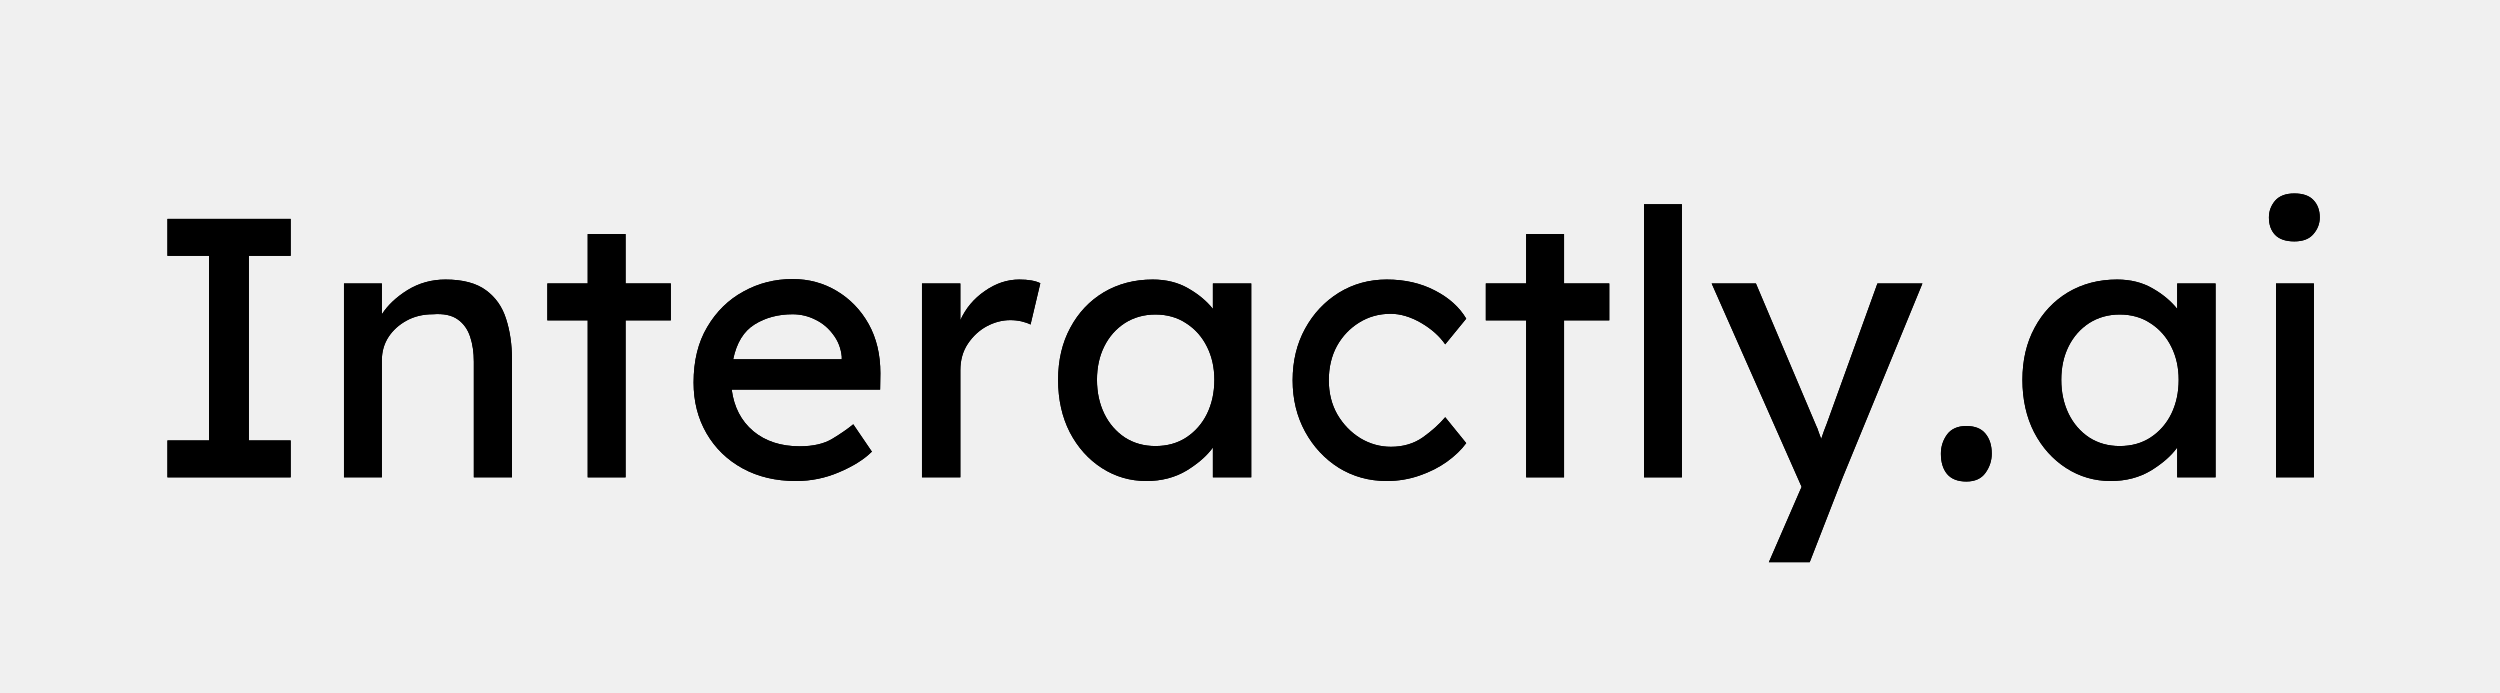
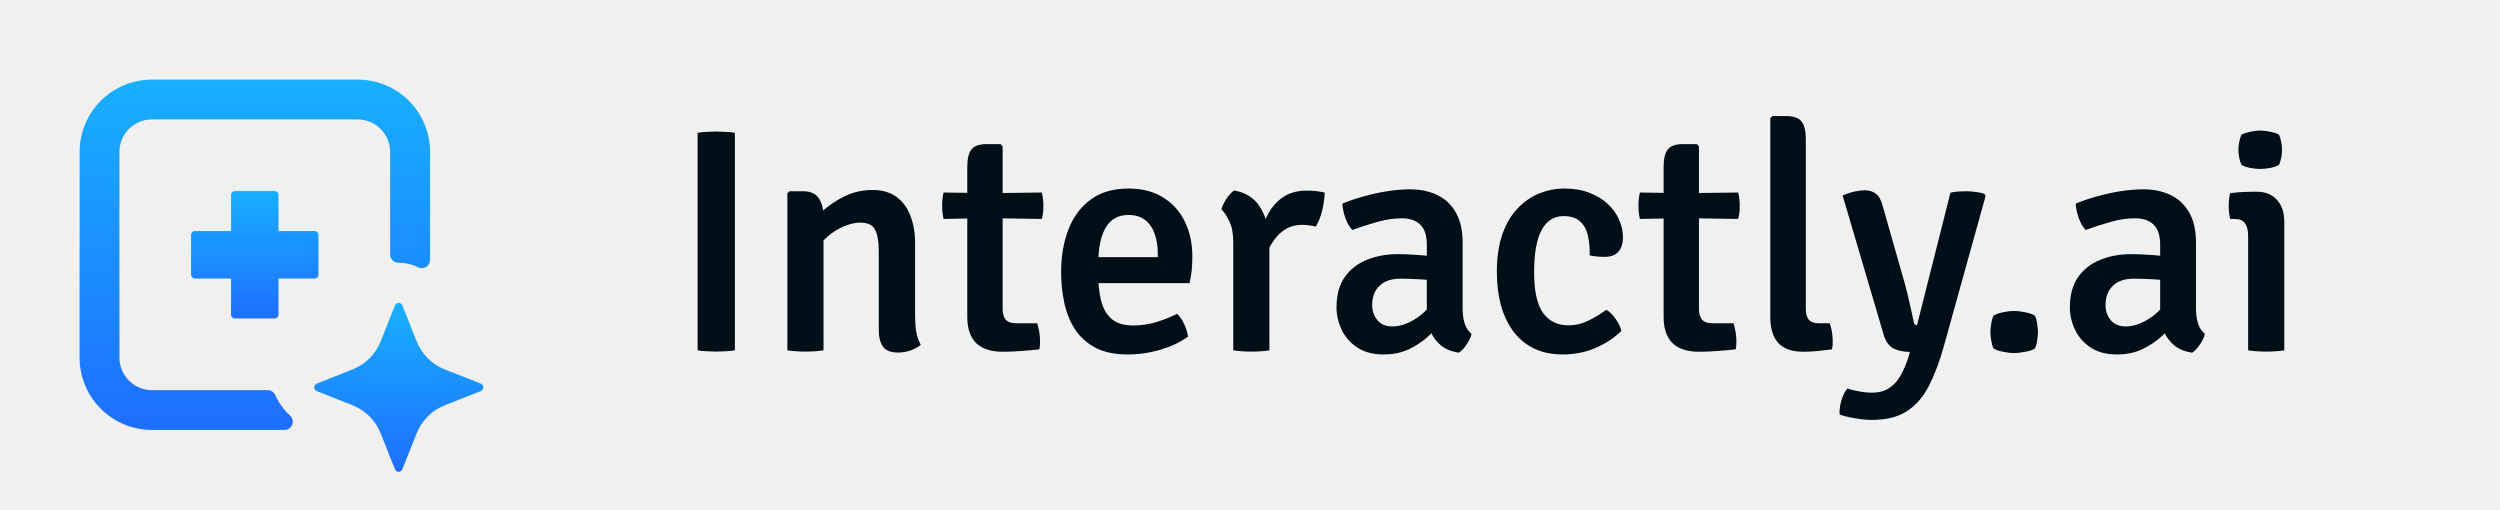
- <svg xmlns="http://www.w3.org/2000/svg" width="213" zoomAndPan="magnify" viewBox="0 0 159.75 44.25" height="59" preserveAspectRatio="xMidYMid meet" version="1.0">
+ <svg xmlns="http://www.w3.org/2000/svg" width="157" height="32" viewBox="0 0 157 32" fill="none">
+   <path d="M16.815 24.5H9.54C8.999 24.5 8.48 24.285 8.098 23.902C7.715 23.52 7.5 23.001 7.5 22.46V9.54C7.5 8.999 7.715 8.48 8.098 8.098C8.48 7.715 8.999 7.5 9.54 7.5H22.46C23.001 7.5 23.52 7.715 23.902 8.098C24.285 8.48 24.5 8.999 24.5 9.54V16C24.505 16.136 24.563 16.265 24.662 16.359C24.761 16.453 24.894 16.503 25.03 16.5C25.456 16.499 25.876 16.596 26.258 16.785C26.337 16.826 26.425 16.845 26.514 16.841C26.603 16.838 26.689 16.811 26.765 16.764C26.841 16.717 26.903 16.651 26.945 16.573C26.988 16.494 27.009 16.407 27.008 16.317V9.54C27.008 8.943 26.89 8.352 26.661 7.801C26.433 7.25 26.098 6.749 25.675 6.327C25.253 5.905 24.751 5.571 24.2 5.343C23.648 5.116 23.057 4.999 22.46 5H9.54C8.336 5 7.181 5.478 6.33 6.33C5.478 7.181 5 8.336 5 9.54V22.46C5 23.664 5.478 24.819 6.33 25.67C7.181 26.522 8.336 27 9.54 27H17.865C17.967 27 18.067 26.97 18.152 26.913C18.238 26.857 18.304 26.776 18.343 26.681C18.383 26.587 18.393 26.483 18.373 26.383C18.354 26.282 18.305 26.19 18.233 26.117C17.843 25.761 17.528 25.331 17.305 24.852C17.269 24.751 17.203 24.662 17.115 24.599C17.028 24.536 16.923 24.502 16.815 24.5Z" fill="url(#paint0_linear_1_2)" />
+   <path d="M27.933 25.45L30.198 24.557C30.244 24.539 30.284 24.507 30.312 24.465C30.341 24.424 30.356 24.375 30.356 24.325C30.356 24.274 30.341 24.225 30.312 24.184C30.284 24.142 30.244 24.11 30.198 24.092L27.933 23.2C27.532 23.041 27.168 22.802 26.863 22.497C26.558 22.192 26.319 21.828 26.16 21.427L25.268 19.177C25.249 19.131 25.217 19.091 25.176 19.063C25.134 19.035 25.085 19.02 25.035 19.02C24.985 19.02 24.936 19.035 24.895 19.063C24.853 19.091 24.821 19.131 24.803 19.177L23.91 21.427C23.752 21.828 23.513 22.193 23.208 22.497C22.903 22.802 22.539 23.041 22.138 23.2L19.888 24.092C19.841 24.11 19.801 24.142 19.773 24.184C19.745 24.225 19.73 24.274 19.73 24.325C19.73 24.375 19.745 24.424 19.773 24.465C19.801 24.507 19.841 24.539 19.888 24.557L22.138 25.45C22.539 25.608 22.903 25.847 23.208 26.152C23.513 26.456 23.752 26.821 23.91 27.222L24.803 29.472C24.821 29.519 24.853 29.559 24.894 29.588C24.936 29.616 24.985 29.632 25.035 29.632C25.085 29.632 25.135 29.616 25.176 29.588C25.218 29.559 25.25 29.519 25.268 29.472L26.16 27.222C26.319 26.821 26.558 26.457 26.863 26.152C27.168 25.847 27.532 25.608 27.933 25.45Z" fill="url(#paint1_linear_1_2)" />
+   <g clip-path="url(#clip0_1_2)">
+     <path d="M17.255 20H14.745C14.615 20 14.51 19.895 14.51 19.766V17.49H12.234C12.105 17.49 12 17.385 12 17.255V14.745C12 14.615 12.105 14.51 12.234 14.51H14.51V12.234C14.51 12.105 14.615 12 14.745 12H17.255C17.385 12 17.49 12.105 17.49 12.234V14.51H19.766C19.895 14.51 20 14.615 20 14.745V17.255C20 17.385 19.895 17.49 19.766 17.49H17.49V19.766C17.49 19.895 17.385 20 17.255 20Z" fill="url(#paint2_linear_1_2)" />
+   </g>
+   <path d="M43.81 8.34C43.983 8.307 44.18 8.287 44.4 8.28C44.62 8.267 44.81 8.26 44.97 8.26C45.15 8.26 45.347 8.267 45.56 8.28C45.773 8.287 45.97 8.307 46.15 8.34V22C45.97 22.033 45.773 22.053 45.56 22.06C45.347 22.073 45.15 22.08 44.97 22.08C44.81 22.08 44.62 22.073 44.4 22.06C44.18 22.053 43.983 22.033 43.81 22V8.34ZM50.427 12.01C50.894 12.01 51.224 12.157 51.417 12.45C51.617 12.737 51.717 13.133 51.717 13.64V22C51.564 22.027 51.387 22.047 51.187 22.06C50.987 22.073 50.787 22.08 50.587 22.08C50.387 22.08 50.187 22.073 49.987 22.06C49.787 22.047 49.607 22.027 49.447 22V12.14L49.577 12.01H50.427ZM57.467 19.81C57.467 20.163 57.49 20.5 57.537 20.82C57.59 21.14 57.687 21.417 57.827 21.65C57.667 21.79 57.457 21.907 57.197 22C56.944 22.093 56.677 22.14 56.397 22.14C55.95 22.14 55.637 22.02 55.457 21.78C55.277 21.533 55.187 21.173 55.187 20.7V15.78C55.187 15.153 55.107 14.697 54.947 14.41C54.787 14.123 54.48 13.98 54.027 13.98C53.714 13.98 53.374 14.057 53.007 14.21C52.647 14.357 52.3 14.573 51.967 14.86C51.634 15.147 51.36 15.49 51.147 15.89V13.75C51.6 13.25 52.14 12.823 52.767 12.47C53.394 12.11 54.067 11.93 54.787 11.93C55.407 11.93 55.914 12.077 56.307 12.37C56.7 12.663 56.99 13.06 57.177 13.56C57.37 14.06 57.467 14.627 57.467 15.26V19.81ZM60.745 10.48C60.745 9.973 60.832 9.61 61.005 9.39C61.178 9.163 61.498 9.05 61.965 9.05H62.835L62.965 9.19V19.42C62.965 19.693 63.028 19.91 63.155 20.07C63.288 20.223 63.505 20.3 63.805 20.3H65.135C65.188 20.46 65.232 20.64 65.265 20.84C65.298 21.04 65.315 21.237 65.315 21.43C65.315 21.517 65.312 21.603 65.305 21.69C65.305 21.777 65.292 21.86 65.265 21.94C64.925 21.98 64.555 22.013 64.155 22.04C63.762 22.073 63.365 22.09 62.965 22.09C62.238 22.09 61.685 21.91 61.305 21.55C60.932 21.183 60.745 20.63 60.745 19.89V10.48ZM65.425 12.09C65.492 12.357 65.525 12.63 65.525 12.91C65.525 13.057 65.518 13.2 65.505 13.34C65.492 13.473 65.465 13.61 65.425 13.75L62.055 13.7L59.255 13.75C59.195 13.477 59.165 13.197 59.165 12.91C59.165 12.643 59.195 12.37 59.255 12.09L62.095 12.13L65.425 12.09ZM68.069 17.78V16.15H72.709V15.89C72.709 15.457 72.645 15.06 72.519 14.7C72.399 14.34 72.202 14.05 71.929 13.83C71.662 13.61 71.305 13.5 70.859 13.5C70.219 13.5 69.742 13.77 69.429 14.31C69.122 14.85 68.969 15.603 68.969 16.57V17.27C68.969 17.857 69.029 18.393 69.149 18.88C69.269 19.36 69.485 19.74 69.799 20.02C70.119 20.3 70.575 20.44 71.169 20.44C71.669 20.44 72.149 20.37 72.609 20.23C73.069 20.09 73.505 19.917 73.919 19.71C74.105 19.883 74.259 20.107 74.379 20.38C74.499 20.653 74.575 20.907 74.609 21.14C74.129 21.487 73.552 21.76 72.879 21.96C72.205 22.16 71.519 22.26 70.819 22.26C70.012 22.26 69.339 22.12 68.799 21.84C68.259 21.553 67.829 21.167 67.509 20.68C67.195 20.193 66.972 19.64 66.839 19.02C66.705 18.4 66.639 17.753 66.639 17.08C66.639 16.087 66.792 15.197 67.099 14.41C67.405 13.617 67.872 12.99 68.499 12.53C69.125 12.07 69.915 11.84 70.869 11.84C71.735 11.84 72.465 12.03 73.059 12.41C73.659 12.783 74.112 13.293 74.419 13.94C74.725 14.58 74.879 15.297 74.879 16.09C74.879 16.437 74.865 16.733 74.839 16.98C74.812 17.22 74.765 17.487 74.699 17.78H68.069ZM83.189 12.09C83.189 12.383 83.142 12.737 83.049 13.15C82.962 13.557 82.822 13.917 82.629 14.23C82.489 14.19 82.346 14.163 82.199 14.15C82.059 14.13 81.919 14.12 81.779 14.12C81.419 14.12 81.102 14.193 80.829 14.34C80.562 14.48 80.332 14.67 80.139 14.91C79.946 15.143 79.779 15.41 79.639 15.71C79.499 16.003 79.379 16.3 79.279 16.6L78.969 16.2C78.982 15.713 79.046 15.223 79.159 14.73C79.272 14.23 79.446 13.773 79.679 13.36C79.919 12.94 80.232 12.603 80.619 12.35C81.012 12.097 81.496 11.97 82.069 11.97C82.276 11.97 82.466 11.98 82.639 12C82.812 12.02 82.996 12.05 83.189 12.09ZM76.709 13.16C76.756 12.953 76.856 12.733 77.009 12.5C77.169 12.26 77.332 12.08 77.499 11.96C78.219 12.087 78.756 12.423 79.109 12.97C79.462 13.51 79.666 14.197 79.719 15.03V22C79.572 22.027 79.399 22.047 79.199 22.06C78.999 22.073 78.796 22.08 78.589 22.08C78.389 22.08 78.189 22.073 77.989 22.06C77.789 22.047 77.609 22.027 77.449 22V15.22C77.449 14.673 77.366 14.23 77.199 13.89C77.039 13.55 76.876 13.307 76.709 13.16ZM83.933 19.31C83.933 18.537 84.103 17.903 84.443 17.41C84.79 16.917 85.253 16.553 85.833 16.32C86.42 16.08 87.07 15.96 87.783 15.96C88.143 15.96 88.557 15.977 89.023 16.01C89.49 16.037 89.923 16.093 90.323 16.18V17.69C89.983 17.61 89.593 17.56 89.153 17.54C88.713 17.513 88.313 17.5 87.953 17.5C87.38 17.5 86.94 17.65 86.633 17.95C86.327 18.243 86.173 18.643 86.173 19.15C86.173 19.53 86.283 19.85 86.503 20.11C86.723 20.37 87.037 20.5 87.443 20.5C87.91 20.5 88.4 20.337 88.913 20.01C89.433 19.683 89.87 19.207 90.223 18.58L90.563 20.23C90.323 20.517 90.027 20.82 89.673 21.14C89.327 21.453 88.923 21.72 88.463 21.94C88.003 22.153 87.48 22.26 86.893 22.26C86.227 22.26 85.673 22.113 85.233 21.82C84.793 21.527 84.467 21.153 84.253 20.7C84.04 20.247 83.933 19.783 83.933 19.31ZM92.413 20.97C92.367 21.177 92.263 21.397 92.103 21.63C91.95 21.863 91.787 22.037 91.613 22.15C91.16 22.083 90.79 21.933 90.503 21.7C90.217 21.467 90.003 21.187 89.863 20.86C89.723 20.527 89.637 20.187 89.603 19.84V15.37C89.603 14.79 89.467 14.37 89.193 14.11C88.927 13.843 88.54 13.71 88.033 13.71C87.547 13.71 87.04 13.783 86.513 13.93C85.987 14.077 85.457 14.247 84.923 14.44C84.75 14.26 84.607 14.013 84.493 13.7C84.38 13.387 84.317 13.083 84.303 12.79C84.69 12.623 85.127 12.473 85.613 12.34C86.1 12.2 86.597 12.09 87.103 12.01C87.617 11.93 88.097 11.89 88.543 11.89C89.183 11.89 89.75 12.007 90.243 12.24C90.743 12.473 91.137 12.84 91.423 13.34C91.71 13.833 91.853 14.47 91.853 15.25V19.35C91.853 19.703 91.893 20.017 91.973 20.29C92.053 20.563 92.2 20.79 92.413 20.97ZM99.832 16.04C99.845 15.593 99.808 15.183 99.722 14.81C99.642 14.43 99.478 14.13 99.232 13.91C98.992 13.683 98.645 13.57 98.192 13.57C97.592 13.57 97.132 13.863 96.812 14.45C96.499 15.03 96.342 15.913 96.342 17.1C96.342 18.273 96.528 19.123 96.902 19.65C97.282 20.17 97.812 20.43 98.492 20.43C98.939 20.43 99.362 20.33 99.762 20.13C100.169 19.93 100.542 19.703 100.882 19.45C101.082 19.57 101.275 19.763 101.462 20.03C101.649 20.29 101.769 20.54 101.822 20.78C101.369 21.227 100.822 21.587 100.182 21.86C99.549 22.127 98.868 22.26 98.142 22.26C97.428 22.26 96.808 22.127 96.282 21.86C95.762 21.593 95.332 21.223 94.992 20.75C94.659 20.277 94.409 19.73 94.242 19.11C94.082 18.483 94.002 17.813 94.002 17.1C94.002 16.167 94.118 15.367 94.352 14.7C94.592 14.033 94.915 13.49 95.322 13.07C95.728 12.65 96.182 12.34 96.682 12.14C97.189 11.94 97.709 11.84 98.242 11.84C98.842 11.84 99.368 11.93 99.822 12.11C100.282 12.283 100.669 12.52 100.982 12.82C101.295 13.113 101.529 13.443 101.682 13.81C101.842 14.17 101.922 14.537 101.922 14.91C101.922 15.297 101.825 15.597 101.632 15.81C101.445 16.023 101.159 16.13 100.772 16.13C100.425 16.13 100.112 16.1 99.832 16.04ZM104.475 10.48C104.475 9.973 104.562 9.61 104.735 9.39C104.909 9.163 105.229 9.05 105.695 9.05H106.565L106.695 9.19V19.42C106.695 19.693 106.759 19.91 106.885 20.07C107.019 20.223 107.235 20.3 107.535 20.3H108.865C108.919 20.46 108.962 20.64 108.995 20.84C109.029 21.04 109.045 21.237 109.045 21.43C109.045 21.517 109.042 21.603 109.035 21.69C109.035 21.777 109.022 21.86 108.995 21.94C108.655 21.98 108.285 22.013 107.885 22.04C107.492 22.073 107.095 22.09 106.695 22.09C105.969 22.09 105.415 21.91 105.035 21.55C104.662 21.183 104.475 20.63 104.475 19.89V10.48ZM109.155 12.09C109.222 12.357 109.255 12.63 109.255 12.91C109.255 13.057 109.249 13.2 109.235 13.34C109.222 13.473 109.195 13.61 109.155 13.75L105.785 13.7L102.985 13.75C102.925 13.477 102.895 13.197 102.895 12.91C102.895 12.643 102.925 12.37 102.985 12.09L105.825 12.13L109.155 12.09ZM114.905 20.3C114.965 20.46 115.012 20.64 115.045 20.84C115.078 21.033 115.095 21.23 115.095 21.43C115.095 21.517 115.092 21.603 115.085 21.69C115.078 21.777 115.065 21.86 115.045 21.94C114.798 21.973 114.512 22.007 114.185 22.04C113.858 22.073 113.545 22.09 113.245 22.09C112.552 22.09 112.032 21.91 111.685 21.55C111.345 21.183 111.175 20.63 111.175 19.89V7.42L111.305 7.29H112.175C112.642 7.29 112.962 7.403 113.135 7.63C113.315 7.85 113.405 8.213 113.405 8.72V19.41C113.405 19.703 113.468 19.927 113.595 20.08C113.728 20.227 113.932 20.3 114.205 20.3H114.905ZM117.548 26.37C117.214 26.37 116.848 26.333 116.448 26.26C116.054 26.193 115.748 26.117 115.528 26.03C115.508 25.77 115.544 25.477 115.638 25.15C115.738 24.83 115.861 24.58 116.008 24.4C116.181 24.46 116.414 24.517 116.708 24.57C117.001 24.63 117.284 24.66 117.558 24.66C117.984 24.66 118.341 24.567 118.628 24.38C118.921 24.193 119.164 23.927 119.358 23.58C119.558 23.233 119.728 22.827 119.868 22.36L119.938 22.1C119.498 22.093 119.141 22.013 118.868 21.86C118.601 21.7 118.408 21.413 118.288 21L115.718 12.28C115.971 12.167 116.218 12.083 116.458 12.03C116.704 11.977 116.921 11.95 117.108 11.95C117.381 11.95 117.611 12.02 117.798 12.16C117.991 12.3 118.138 12.563 118.238 12.95L119.508 17.41C119.594 17.697 119.681 18.017 119.768 18.37C119.854 18.723 119.934 19.07 120.008 19.41C120.081 19.743 120.144 20.033 120.198 20.28C120.224 20.373 120.288 20.42 120.388 20.42L122.488 12.1C122.621 12.067 122.774 12.043 122.948 12.03C123.128 12.017 123.291 12.01 123.438 12.01C123.638 12.01 123.838 12.023 124.038 12.05C124.238 12.07 124.431 12.11 124.618 12.17L124.698 12.3L122.088 21.69C121.814 22.683 121.498 23.527 121.138 24.22C120.784 24.92 120.324 25.453 119.758 25.82C119.198 26.187 118.461 26.37 117.548 26.37ZM124.996 20.86C124.996 20.74 125.013 20.57 125.046 20.35C125.08 20.123 125.13 19.947 125.196 19.82C125.343 19.733 125.54 19.663 125.786 19.61C126.033 19.557 126.266 19.53 126.486 19.53C126.7 19.53 126.933 19.557 127.186 19.61C127.446 19.663 127.646 19.733 127.786 19.82C127.86 19.947 127.91 20.123 127.936 20.35C127.97 20.57 127.986 20.74 127.986 20.86C127.986 20.98 127.97 21.15 127.936 21.37C127.91 21.583 127.86 21.757 127.786 21.89C127.653 21.977 127.456 22.043 127.196 22.09C126.936 22.143 126.7 22.17 126.486 22.17C126.266 22.17 126.033 22.143 125.786 22.09C125.54 22.043 125.343 21.977 125.196 21.89C125.13 21.757 125.08 21.583 125.046 21.37C125.013 21.15 124.996 20.98 124.996 20.86ZM129.988 19.31C129.988 18.537 130.158 17.903 130.498 17.41C130.845 16.917 131.308 16.553 131.888 16.32C132.475 16.08 133.125 15.96 133.838 15.96C134.198 15.96 134.611 15.977 135.078 16.01C135.545 16.037 135.978 16.093 136.378 16.18V17.69C136.038 17.61 135.648 17.56 135.208 17.54C134.768 17.513 134.368 17.5 134.008 17.5C133.435 17.5 132.995 17.65 132.688 17.95C132.381 18.243 132.228 18.643 132.228 19.15C132.228 19.53 132.338 19.85 132.558 20.11C132.778 20.37 133.091 20.5 133.498 20.5C133.965 20.5 134.455 20.337 134.968 20.01C135.488 19.683 135.925 19.207 136.278 18.58L136.618 20.23C136.378 20.517 136.081 20.82 135.728 21.14C135.381 21.453 134.978 21.72 134.518 21.94C134.058 22.153 133.535 22.26 132.948 22.26C132.281 22.26 131.728 22.113 131.288 21.82C130.848 21.527 130.521 21.153 130.308 20.7C130.095 20.247 129.988 19.783 129.988 19.31ZM138.468 20.97C138.421 21.177 138.318 21.397 138.158 21.63C138.005 21.863 137.841 22.037 137.668 22.15C137.215 22.083 136.845 21.933 136.558 21.7C136.271 21.467 136.058 21.187 135.918 20.86C135.778 20.527 135.691 20.187 135.658 19.84V15.37C135.658 14.79 135.521 14.37 135.248 14.11C134.981 13.843 134.595 13.71 134.088 13.71C133.601 13.71 133.095 13.783 132.568 13.93C132.041 14.077 131.511 14.247 130.978 14.44C130.805 14.26 130.661 14.013 130.548 13.7C130.435 13.387 130.371 13.083 130.358 12.79C130.745 12.623 131.181 12.473 131.668 12.34C132.155 12.2 132.651 12.09 133.158 12.01C133.671 11.93 134.151 11.89 134.598 11.89C135.238 11.89 135.805 12.007 136.298 12.24C136.798 12.473 137.191 12.84 137.478 13.34C137.765 13.833 137.908 14.47 137.908 15.25V19.35C137.908 19.703 137.948 20.017 138.028 20.29C138.108 20.563 138.255 20.79 138.468 20.97ZM143.453 22C143.299 22.027 143.123 22.047 142.923 22.06C142.729 22.073 142.529 22.08 142.323 22.08C142.123 22.08 141.923 22.073 141.723 22.06C141.523 22.047 141.343 22.027 141.183 22V14.81C141.183 14.463 141.116 14.2 140.983 14.02C140.856 13.84 140.629 13.75 140.303 13.75H140.053C139.993 13.483 139.963 13.217 139.963 12.95C139.963 12.823 139.969 12.69 139.983 12.55C139.996 12.41 140.019 12.27 140.053 12.13C140.319 12.097 140.573 12.073 140.813 12.06C141.059 12.047 141.266 12.04 141.433 12.04H141.723C142.263 12.04 142.686 12.21 142.993 12.55C143.299 12.883 143.453 13.343 143.453 13.93V22ZM140.573 9.41C140.573 9.257 140.589 9.093 140.623 8.92C140.656 8.747 140.703 8.593 140.763 8.46C140.896 8.387 141.073 8.327 141.293 8.28C141.519 8.227 141.736 8.2 141.943 8.2C142.149 8.2 142.369 8.227 142.603 8.28C142.836 8.327 143.009 8.387 143.123 8.46C143.183 8.593 143.229 8.75 143.263 8.93C143.296 9.103 143.313 9.263 143.313 9.41C143.313 9.557 143.296 9.72 143.263 9.9C143.229 10.073 143.183 10.223 143.123 10.35C143.016 10.423 142.843 10.487 142.603 10.54C142.369 10.587 142.149 10.61 141.943 10.61C141.736 10.61 141.516 10.587 141.283 10.54C141.056 10.493 140.883 10.43 140.763 10.35C140.703 10.223 140.656 10.073 140.623 9.9C140.589 9.72 140.573 9.557 140.573 9.41Z" fill="#000E18" />
  <defs>
-     <g />
+     <linearGradient id="paint0_linear_1_2" x1="16.004" y1="5" x2="16.004" y2="27" gradientUnits="userSpaceOnUse">
+       <stop stop-color="#18B0FF" />
+       <stop offset="1" stop-color="#1E6EFF" />
+     </linearGradient>
+     <linearGradient id="paint1_linear_1_2" x1="25.043" y1="19.02" x2="25.043" y2="29.632" gradientUnits="userSpaceOnUse">
+       <stop stop-color="#18B0FF" />
+       <stop offset="1" stop-color="#1E6EFF" />
+     </linearGradient>
+     <linearGradient id="paint2_linear_1_2" x1="16" y1="12" x2="16" y2="20" gradientUnits="userSpaceOnUse">
+       <stop stop-color="#18B0FF" />
+       <stop offset="1" stop-color="#1E6EFF" />
+     </linearGradient>
+     <clipPath id="clip0_1_2">
+       <rect width="8" height="8" fill="white" transform="translate(12 12)" />
+     </clipPath>
  </defs>
-   <g fill="#000000" fill-opacity="1">
-     <g transform="translate(8.996335, 30.503)">
-       <g>
-         <path d="M 9.578 0 L 1.703 0 L 1.703 -2.359 L 4.359 -2.359 L 4.359 -14.156 L 1.703 -14.156 L 1.703 -16.516 L 9.578 -16.516 L 9.578 -14.156 L 6.906 -14.156 L 6.906 -2.359 L 9.578 -2.359 Z M 9.578 0 " />
-       </g>
-     </g>
-   </g>
-   <g fill="#000000" fill-opacity="1">
-     <g transform="translate(20.27716, 30.503)">
-       <g>
-         <path d="M 8.188 -12.641 C 9.301 -12.641 10.164 -12.41 10.781 -11.953 C 11.395 -11.504 11.82 -10.895 12.062 -10.125 C 12.312 -9.352 12.438 -8.492 12.438 -7.547 L 12.438 0 L 10 0 L 10 -7.391 C 10 -7.984 9.922 -8.516 9.766 -8.984 C 9.609 -9.461 9.344 -9.832 8.969 -10.094 C 8.594 -10.363 8.066 -10.473 7.391 -10.422 C 6.754 -10.422 6.191 -10.285 5.703 -10.016 C 5.223 -9.754 4.836 -9.406 4.547 -8.969 C 4.266 -8.531 4.125 -8.039 4.125 -7.5 L 4.125 0 L 1.703 0 L 1.703 -12.391 L 4.125 -12.391 L 4.125 -10.422 C 4.5 -11.004 5.047 -11.52 5.766 -11.969 C 6.492 -12.414 7.301 -12.641 8.188 -12.641 Z M 8.188 -12.641 " />
-       </g>
-     </g>
-   </g>
-   <g fill="#000000" fill-opacity="1">
-     <g transform="translate(34.31919, 30.503)">
-       <g>
-         <path d="M 5.656 0 L 3.234 0 L 3.234 -10.031 L 0.656 -10.031 L 0.656 -12.391 L 3.234 -12.391 L 3.234 -15.547 L 5.656 -15.547 L 5.656 -12.391 L 8.547 -12.391 L 8.547 -10.031 L 5.656 -10.031 Z M 5.656 0 " />
-       </g>
-     </g>
-   </g>
-   <g fill="#000000" fill-opacity="1">
-     <g transform="translate(43.38161, 30.503)">
-       <g>
-         <path d="M 12.344 -1.625 L 12.312 -1.625 C 11.812 -1.133 11.117 -0.703 10.234 -0.328 C 9.359 0.047 8.441 0.234 7.484 0.234 C 6.191 0.234 5.051 -0.035 4.062 -0.578 C 3.082 -1.117 2.316 -1.863 1.766 -2.812 C 1.211 -3.77 0.938 -4.852 0.938 -6.062 C 0.938 -7.445 1.227 -8.629 1.812 -9.609 C 2.395 -10.598 3.164 -11.352 4.125 -11.875 C 5.082 -12.406 6.129 -12.672 7.266 -12.672 C 8.305 -12.672 9.25 -12.414 10.094 -11.906 C 10.945 -11.395 11.625 -10.691 12.125 -9.797 C 12.625 -8.898 12.875 -7.852 12.875 -6.656 L 12.859 -5.609 L 3.375 -5.609 C 3.52 -4.492 3.977 -3.609 4.75 -2.953 C 5.531 -2.305 6.52 -1.984 7.719 -1.984 C 8.582 -1.984 9.281 -2.145 9.812 -2.469 C 10.344 -2.789 10.785 -3.098 11.141 -3.391 Z M 7.266 -10.422 C 6.336 -10.422 5.523 -10.203 4.828 -9.766 C 4.141 -9.336 3.688 -8.598 3.469 -7.547 L 10.406 -7.547 L 10.406 -7.719 C 10.352 -8.25 10.172 -8.719 9.859 -9.125 C 9.555 -9.539 9.176 -9.859 8.719 -10.078 C 8.27 -10.305 7.785 -10.422 7.266 -10.422 Z M 7.266 -10.422 " />
-       </g>
-     </g>
-   </g>
-   <g fill="#000000" fill-opacity="1">
-     <g transform="translate(57.21124, 30.503)">
-       <g>
-         <path d="M 8.641 -9.766 C 8.484 -9.848 8.289 -9.914 8.062 -9.969 C 7.832 -10.02 7.594 -10.047 7.344 -10.047 C 6.832 -10.047 6.332 -9.914 5.844 -9.656 C 5.363 -9.395 4.961 -9.023 4.641 -8.547 C 4.316 -8.066 4.156 -7.5 4.156 -6.844 L 4.156 0 L 1.703 0 L 1.703 -12.391 L 4.156 -12.391 L 4.156 -10.047 C 4.5 -10.805 5.02 -11.426 5.719 -11.906 C 6.414 -12.395 7.148 -12.641 7.922 -12.641 C 8.504 -12.641 8.953 -12.562 9.266 -12.406 Z M 8.641 -9.766 " />
-       </g>
-     </g>
-   </g>
-   <g fill="#000000" fill-opacity="1">
-     <g transform="translate(66.72206, 30.503)">
-       <g>
-         <path d="M 13.234 -12.391 L 13.234 0 L 10.781 0 L 10.781 -1.906 C 10.406 -1.383 9.848 -0.895 9.109 -0.438 C 8.367 0.008 7.508 0.234 6.531 0.234 C 5.5 0.234 4.551 -0.039 3.688 -0.594 C 2.832 -1.145 2.148 -1.906 1.641 -2.875 C 1.141 -3.852 0.891 -4.973 0.891 -6.234 C 0.891 -7.484 1.148 -8.594 1.672 -9.562 C 2.191 -10.531 2.906 -11.285 3.812 -11.828 C 4.727 -12.367 5.77 -12.641 6.938 -12.641 C 7.801 -12.641 8.555 -12.453 9.203 -12.078 C 9.859 -11.703 10.383 -11.266 10.781 -10.766 L 10.781 -12.391 Z M 7.109 -2 C 7.859 -2 8.516 -2.18 9.078 -2.547 C 9.648 -2.922 10.094 -3.426 10.406 -4.062 C 10.719 -4.707 10.875 -5.43 10.875 -6.234 C 10.875 -7.016 10.719 -7.719 10.406 -8.344 C 10.094 -8.977 9.648 -9.477 9.078 -9.844 C 8.516 -10.219 7.859 -10.406 7.109 -10.406 C 6.379 -10.406 5.727 -10.223 5.156 -9.859 C 4.594 -9.492 4.156 -9 3.844 -8.375 C 3.531 -7.75 3.375 -7.035 3.375 -6.234 C 3.375 -5.43 3.531 -4.707 3.844 -4.062 C 4.156 -3.426 4.594 -2.922 5.156 -2.547 C 5.727 -2.18 6.379 -2 7.109 -2 Z M 7.109 -2 " />
-       </g>
-     </g>
-   </g>
-   <g fill="#000000" fill-opacity="1">
-     <g transform="translate(81.66089, 30.503)">
-       <g>
-         <path d="M 3.25 -6.203 C 3.25 -5.391 3.43 -4.66 3.797 -4.016 C 4.172 -3.379 4.66 -2.875 5.266 -2.5 C 5.879 -2.133 6.531 -1.953 7.219 -1.953 C 8.008 -1.953 8.691 -2.156 9.266 -2.562 C 9.848 -2.977 10.32 -3.406 10.688 -3.844 L 12.031 -2.188 C 11.727 -1.77 11.316 -1.375 10.797 -1 C 10.285 -0.633 9.695 -0.336 9.031 -0.109 C 8.375 0.117 7.68 0.234 6.953 0.234 C 5.828 0.234 4.805 -0.047 3.891 -0.609 C 2.984 -1.18 2.266 -1.953 1.734 -2.922 C 1.203 -3.898 0.938 -4.992 0.938 -6.203 C 0.938 -7.43 1.203 -8.531 1.734 -9.5 C 2.266 -10.469 2.984 -11.234 3.891 -11.797 C 4.805 -12.359 5.828 -12.641 6.953 -12.641 C 8.109 -12.641 9.133 -12.406 10.031 -11.938 C 10.926 -11.477 11.594 -10.879 12.031 -10.141 L 10.688 -8.5 C 10.32 -9.031 9.805 -9.488 9.141 -9.875 C 8.473 -10.258 7.828 -10.453 7.203 -10.453 C 6.461 -10.453 5.789 -10.266 5.188 -9.891 C 4.594 -9.523 4.117 -9.023 3.766 -8.391 C 3.422 -7.754 3.25 -7.023 3.25 -6.203 Z M 3.25 -6.203 " />
-       </g>
-     </g>
-   </g>
-   <g fill="#000000" fill-opacity="1">
-     <g transform="translate(94.28692, 30.503)">
-       <g>
-         <path d="M 5.656 0 L 3.234 0 L 3.234 -10.031 L 0.656 -10.031 L 0.656 -12.391 L 3.234 -12.391 L 3.234 -15.547 L 5.656 -15.547 L 5.656 -12.391 L 8.547 -12.391 L 8.547 -10.031 L 5.656 -10.031 Z M 5.656 0 " />
-       </g>
-     </g>
-   </g>
-   <g fill="#000000" fill-opacity="1">
-     <g transform="translate(103.3493, 30.503)">
-       <g>
-         <path d="M 1.703 0 L 1.703 -17.453 L 4.125 -17.453 L 4.125 0 Z M 1.703 0 " />
-       </g>
-     </g>
-   </g>
-   <g fill="#000000" fill-opacity="1">
-     <g transform="translate(109.2493, 30.503)">
-       <g>
-         <path d="M 3.781 5.422 L 5.797 0.781 L 5.875 0.609 L 0.125 -12.391 L 2.953 -12.391 L 6.812 -3.281 C 6.863 -3.188 6.91 -3.066 6.953 -2.922 C 7.004 -2.785 7.062 -2.629 7.125 -2.453 C 7.188 -2.629 7.242 -2.797 7.297 -2.953 C 7.359 -3.117 7.422 -3.281 7.484 -3.438 L 10.719 -12.391 L 13.594 -12.391 L 8.5 0 L 6.391 5.422 Z M 3.781 5.422 " />
-       </g>
-     </g>
-   </g>
-   <g fill="#000000" fill-opacity="1">
-     <g transform="translate(122.961, 30.503)">
-       <g>
-         <path d="M 2.688 0.266 C 2.133 0.266 1.723 0.102 1.453 -0.219 C 1.191 -0.539 1.062 -0.973 1.062 -1.516 C 1.062 -1.961 1.191 -2.367 1.453 -2.734 C 1.723 -3.098 2.133 -3.281 2.688 -3.281 C 3.238 -3.281 3.645 -3.117 3.906 -2.797 C 4.176 -2.473 4.312 -2.047 4.312 -1.516 C 4.312 -1.066 4.176 -0.656 3.906 -0.281 C 3.645 0.082 3.238 0.266 2.688 0.266 Z M 2.688 0.266 " />
-       </g>
-     </g>
-   </g>
-   <g fill="#000000" fill-opacity="1">
-     <g transform="translate(128.3418, 30.503)">
-       <g>
-         <path d="M 13.234 -12.391 L 13.234 0 L 10.781 0 L 10.781 -1.906 C 10.406 -1.383 9.848 -0.895 9.109 -0.438 C 8.367 0.008 7.508 0.234 6.531 0.234 C 5.5 0.234 4.551 -0.039 3.688 -0.594 C 2.832 -1.145 2.148 -1.906 1.641 -2.875 C 1.141 -3.852 0.891 -4.973 0.891 -6.234 C 0.891 -7.484 1.148 -8.594 1.672 -9.562 C 2.191 -10.531 2.906 -11.285 3.812 -11.828 C 4.727 -12.367 5.77 -12.641 6.938 -12.641 C 7.801 -12.641 8.555 -12.453 9.203 -12.078 C 9.859 -11.703 10.383 -11.266 10.781 -10.766 L 10.781 -12.391 Z M 7.109 -2 C 7.859 -2 8.516 -2.18 9.078 -2.547 C 9.648 -2.922 10.094 -3.426 10.406 -4.062 C 10.719 -4.707 10.875 -5.43 10.875 -6.234 C 10.875 -7.016 10.719 -7.719 10.406 -8.344 C 10.094 -8.977 9.648 -9.477 9.078 -9.844 C 8.516 -10.219 7.859 -10.406 7.109 -10.406 C 6.379 -10.406 5.727 -10.223 5.156 -9.859 C 4.594 -9.492 4.156 -9 3.844 -8.375 C 3.531 -7.75 3.375 -7.035 3.375 -6.234 C 3.375 -5.43 3.531 -4.707 3.844 -4.062 C 4.156 -3.426 4.594 -2.922 5.156 -2.547 C 5.727 -2.18 6.379 -2 7.109 -2 Z M 7.109 -2 " />
-       </g>
-     </g>
-   </g>
-   <g fill="#000000" fill-opacity="1">
-     <g transform="translate(143.2806, 30.503)">
-       <g>
-         <path d="M 3.328 -15.078 C 2.773 -15.078 2.363 -15.219 2.094 -15.5 C 1.832 -15.781 1.703 -16.148 1.703 -16.609 C 1.703 -17.004 1.832 -17.359 2.094 -17.672 C 2.363 -17.984 2.773 -18.141 3.328 -18.141 C 3.879 -18.141 4.285 -18 4.547 -17.719 C 4.816 -17.438 4.953 -17.066 4.953 -16.609 C 4.953 -16.211 4.816 -15.859 4.547 -15.547 C 4.285 -15.234 3.879 -15.078 3.328 -15.078 Z M 4.578 0 L 2.156 0 L 2.156 -12.391 L 4.578 -12.391 Z M 4.578 0 " />
-       </g>
-     </g>
-   </g>
-   <g fill="#000000" fill-opacity="1">
-     <g transform="translate(8.996335, 30.503)">
-       <g>
-         <path d="M 9.578 0 L 1.703 0 L 1.703 -2.359 L 4.359 -2.359 L 4.359 -14.156 L 1.703 -14.156 L 1.703 -16.516 L 9.578 -16.516 L 9.578 -14.156 L 6.906 -14.156 L 6.906 -2.359 L 9.578 -2.359 Z M 9.578 0 " />
-       </g>
-     </g>
-   </g>
-   <g fill="#000000" fill-opacity="1">
-     <g transform="translate(20.27716, 30.503)">
-       <g>
-         <path d="M 8.188 -12.641 C 9.301 -12.641 10.164 -12.41 10.781 -11.953 C 11.395 -11.504 11.82 -10.895 12.062 -10.125 C 12.312 -9.352 12.438 -8.492 12.438 -7.547 L 12.438 0 L 10 0 L 10 -7.391 C 10 -7.984 9.922 -8.516 9.766 -8.984 C 9.609 -9.461 9.344 -9.832 8.969 -10.094 C 8.594 -10.363 8.066 -10.473 7.391 -10.422 C 6.754 -10.422 6.191 -10.285 5.703 -10.016 C 5.223 -9.754 4.836 -9.406 4.547 -8.969 C 4.266 -8.531 4.125 -8.039 4.125 -7.5 L 4.125 0 L 1.703 0 L 1.703 -12.391 L 4.125 -12.391 L 4.125 -10.422 C 4.5 -11.004 5.047 -11.52 5.766 -11.969 C 6.492 -12.414 7.301 -12.641 8.188 -12.641 Z M 8.188 -12.641 " />
-       </g>
-     </g>
-   </g>
-   <g fill="#000000" fill-opacity="1">
-     <g transform="translate(34.31919, 30.503)">
-       <g>
-         <path d="M 5.656 0 L 3.234 0 L 3.234 -10.031 L 0.656 -10.031 L 0.656 -12.391 L 3.234 -12.391 L 3.234 -15.547 L 5.656 -15.547 L 5.656 -12.391 L 8.547 -12.391 L 8.547 -10.031 L 5.656 -10.031 Z M 5.656 0 " />
-       </g>
-     </g>
-   </g>
-   <g fill="#000000" fill-opacity="1">
-     <g transform="translate(43.38161, 30.503)">
-       <g>
-         <path d="M 12.344 -1.625 L 12.312 -1.625 C 11.812 -1.133 11.117 -0.703 10.234 -0.328 C 9.359 0.047 8.441 0.234 7.484 0.234 C 6.191 0.234 5.051 -0.035 4.062 -0.578 C 3.082 -1.117 2.316 -1.863 1.766 -2.812 C 1.211 -3.77 0.938 -4.852 0.938 -6.062 C 0.938 -7.445 1.227 -8.629 1.812 -9.609 C 2.395 -10.598 3.164 -11.352 4.125 -11.875 C 5.082 -12.406 6.129 -12.672 7.266 -12.672 C 8.305 -12.672 9.25 -12.414 10.094 -11.906 C 10.945 -11.395 11.625 -10.691 12.125 -9.797 C 12.625 -8.898 12.875 -7.852 12.875 -6.656 L 12.859 -5.609 L 3.375 -5.609 C 3.52 -4.492 3.977 -3.609 4.75 -2.953 C 5.531 -2.305 6.52 -1.984 7.719 -1.984 C 8.582 -1.984 9.281 -2.145 9.812 -2.469 C 10.344 -2.789 10.785 -3.098 11.141 -3.391 Z M 7.266 -10.422 C 6.336 -10.422 5.523 -10.203 4.828 -9.766 C 4.141 -9.336 3.688 -8.598 3.469 -7.547 L 10.406 -7.547 L 10.406 -7.719 C 10.352 -8.25 10.172 -8.719 9.859 -9.125 C 9.555 -9.539 9.176 -9.859 8.719 -10.078 C 8.27 -10.305 7.785 -10.422 7.266 -10.422 Z M 7.266 -10.422 " />
-       </g>
-     </g>
-   </g>
-   <g fill="#000000" fill-opacity="1">
-     <g transform="translate(57.21124, 30.503)">
-       <g>
-         <path d="M 8.641 -9.766 C 8.484 -9.848 8.289 -9.914 8.062 -9.969 C 7.832 -10.02 7.594 -10.047 7.344 -10.047 C 6.832 -10.047 6.332 -9.914 5.844 -9.656 C 5.363 -9.395 4.961 -9.023 4.641 -8.547 C 4.316 -8.066 4.156 -7.5 4.156 -6.844 L 4.156 0 L 1.703 0 L 1.703 -12.391 L 4.156 -12.391 L 4.156 -10.047 C 4.5 -10.805 5.02 -11.426 5.719 -11.906 C 6.414 -12.395 7.148 -12.641 7.922 -12.641 C 8.504 -12.641 8.953 -12.562 9.266 -12.406 Z M 8.641 -9.766 " />
-       </g>
-     </g>
-   </g>
-   <g fill="#000000" fill-opacity="1">
-     <g transform="translate(66.72206, 30.503)">
-       <g>
-         <path d="M 13.234 -12.391 L 13.234 0 L 10.781 0 L 10.781 -1.906 C 10.406 -1.383 9.848 -0.895 9.109 -0.438 C 8.367 0.008 7.508 0.234 6.531 0.234 C 5.5 0.234 4.551 -0.039 3.688 -0.594 C 2.832 -1.145 2.148 -1.906 1.641 -2.875 C 1.141 -3.852 0.891 -4.973 0.891 -6.234 C 0.891 -7.484 1.148 -8.594 1.672 -9.562 C 2.191 -10.531 2.906 -11.285 3.812 -11.828 C 4.727 -12.367 5.77 -12.641 6.938 -12.641 C 7.801 -12.641 8.555 -12.453 9.203 -12.078 C 9.859 -11.703 10.383 -11.266 10.781 -10.766 L 10.781 -12.391 Z M 7.109 -2 C 7.859 -2 8.516 -2.18 9.078 -2.547 C 9.648 -2.922 10.094 -3.426 10.406 -4.062 C 10.719 -4.707 10.875 -5.43 10.875 -6.234 C 10.875 -7.016 10.719 -7.719 10.406 -8.344 C 10.094 -8.977 9.648 -9.477 9.078 -9.844 C 8.516 -10.219 7.859 -10.406 7.109 -10.406 C 6.379 -10.406 5.727 -10.223 5.156 -9.859 C 4.594 -9.492 4.156 -9 3.844 -8.375 C 3.531 -7.75 3.375 -7.035 3.375 -6.234 C 3.375 -5.43 3.531 -4.707 3.844 -4.062 C 4.156 -3.426 4.594 -2.922 5.156 -2.547 C 5.727 -2.18 6.379 -2 7.109 -2 Z M 7.109 -2 " />
-       </g>
-     </g>
-   </g>
-   <g fill="#000000" fill-opacity="1">
-     <g transform="translate(81.66089, 30.503)">
-       <g>
-         <path d="M 3.25 -6.203 C 3.25 -5.391 3.43 -4.66 3.797 -4.016 C 4.172 -3.379 4.66 -2.875 5.266 -2.5 C 5.879 -2.133 6.531 -1.953 7.219 -1.953 C 8.008 -1.953 8.691 -2.156 9.266 -2.562 C 9.848 -2.977 10.32 -3.406 10.688 -3.844 L 12.031 -2.188 C 11.727 -1.77 11.316 -1.375 10.797 -1 C 10.285 -0.633 9.695 -0.336 9.031 -0.109 C 8.375 0.117 7.68 0.234 6.953 0.234 C 5.828 0.234 4.805 -0.047 3.891 -0.609 C 2.984 -1.18 2.266 -1.953 1.734 -2.922 C 1.203 -3.898 0.938 -4.992 0.938 -6.203 C 0.938 -7.43 1.203 -8.531 1.734 -9.5 C 2.266 -10.469 2.984 -11.234 3.891 -11.797 C 4.805 -12.359 5.828 -12.641 6.953 -12.641 C 8.109 -12.641 9.133 -12.406 10.031 -11.938 C 10.926 -11.477 11.594 -10.879 12.031 -10.141 L 10.688 -8.5 C 10.32 -9.031 9.805 -9.488 9.141 -9.875 C 8.473 -10.258 7.828 -10.453 7.203 -10.453 C 6.461 -10.453 5.789 -10.266 5.188 -9.891 C 4.594 -9.523 4.117 -9.023 3.766 -8.391 C 3.422 -7.754 3.25 -7.023 3.25 -6.203 Z M 3.25 -6.203 " />
-       </g>
-     </g>
-   </g>
-   <g fill="#000000" fill-opacity="1">
-     <g transform="translate(94.28692, 30.503)">
-       <g>
-         <path d="M 5.656 0 L 3.234 0 L 3.234 -10.031 L 0.656 -10.031 L 0.656 -12.391 L 3.234 -12.391 L 3.234 -15.547 L 5.656 -15.547 L 5.656 -12.391 L 8.547 -12.391 L 8.547 -10.031 L 5.656 -10.031 Z M 5.656 0 " />
-       </g>
-     </g>
-   </g>
-   <g fill="#000000" fill-opacity="1">
-     <g transform="translate(103.3493, 30.503)">
-       <g>
-         <path d="M 1.703 0 L 1.703 -17.453 L 4.125 -17.453 L 4.125 0 Z M 1.703 0 " />
-       </g>
-     </g>
-   </g>
-   <g fill="#000000" fill-opacity="1">
-     <g transform="translate(109.2493, 30.503)">
-       <g>
-         <path d="M 3.781 5.422 L 5.797 0.781 L 5.875 0.609 L 0.125 -12.391 L 2.953 -12.391 L 6.812 -3.281 C 6.863 -3.188 6.91 -3.066 6.953 -2.922 C 7.004 -2.785 7.062 -2.629 7.125 -2.453 C 7.188 -2.629 7.242 -2.797 7.297 -2.953 C 7.359 -3.117 7.422 -3.281 7.484 -3.438 L 10.719 -12.391 L 13.594 -12.391 L 8.5 0 L 6.391 5.422 Z M 3.781 5.422 " />
-       </g>
-     </g>
-   </g>
-   <g fill="#000000" fill-opacity="1">
-     <g transform="translate(122.961, 30.503)">
-       <g>
-         <path d="M 2.688 0.266 C 2.133 0.266 1.723 0.102 1.453 -0.219 C 1.191 -0.539 1.062 -0.973 1.062 -1.516 C 1.062 -1.961 1.191 -2.367 1.453 -2.734 C 1.723 -3.098 2.133 -3.281 2.688 -3.281 C 3.238 -3.281 3.645 -3.117 3.906 -2.797 C 4.176 -2.473 4.312 -2.047 4.312 -1.516 C 4.312 -1.066 4.176 -0.656 3.906 -0.281 C 3.645 0.082 3.238 0.266 2.688 0.266 Z M 2.688 0.266 " />
-       </g>
-     </g>
-   </g>
-   <g fill="#000000" fill-opacity="1">
-     <g transform="translate(128.3418, 30.503)">
-       <g>
-         <path d="M 13.234 -12.391 L 13.234 0 L 10.781 0 L 10.781 -1.906 C 10.406 -1.383 9.848 -0.895 9.109 -0.438 C 8.367 0.008 7.508 0.234 6.531 0.234 C 5.5 0.234 4.551 -0.039 3.688 -0.594 C 2.832 -1.145 2.148 -1.906 1.641 -2.875 C 1.141 -3.852 0.891 -4.973 0.891 -6.234 C 0.891 -7.484 1.148 -8.594 1.672 -9.562 C 2.191 -10.531 2.906 -11.285 3.812 -11.828 C 4.727 -12.367 5.77 -12.641 6.938 -12.641 C 7.801 -12.641 8.555 -12.453 9.203 -12.078 C 9.859 -11.703 10.383 -11.266 10.781 -10.766 L 10.781 -12.391 Z M 7.109 -2 C 7.859 -2 8.516 -2.18 9.078 -2.547 C 9.648 -2.922 10.094 -3.426 10.406 -4.062 C 10.719 -4.707 10.875 -5.43 10.875 -6.234 C 10.875 -7.016 10.719 -7.719 10.406 -8.344 C 10.094 -8.977 9.648 -9.477 9.078 -9.844 C 8.516 -10.219 7.859 -10.406 7.109 -10.406 C 6.379 -10.406 5.727 -10.223 5.156 -9.859 C 4.594 -9.492 4.156 -9 3.844 -8.375 C 3.531 -7.75 3.375 -7.035 3.375 -6.234 C 3.375 -5.43 3.531 -4.707 3.844 -4.062 C 4.156 -3.426 4.594 -2.922 5.156 -2.547 C 5.727 -2.18 6.379 -2 7.109 -2 Z M 7.109 -2 " />
-       </g>
-     </g>
-   </g>
-   <g fill="#000000" fill-opacity="1">
-     <g transform="translate(143.2806, 30.503)">
-       <g>
-         <path d="M 3.328 -15.078 C 2.773 -15.078 2.363 -15.219 2.094 -15.5 C 1.832 -15.781 1.703 -16.148 1.703 -16.609 C 1.703 -17.004 1.832 -17.359 2.094 -17.672 C 2.363 -17.984 2.773 -18.141 3.328 -18.141 C 3.879 -18.141 4.285 -18 4.547 -17.719 C 4.816 -17.438 4.953 -17.066 4.953 -16.609 C 4.953 -16.211 4.816 -15.859 4.547 -15.547 C 4.285 -15.234 3.879 -15.078 3.328 -15.078 Z M 4.578 0 L 2.156 0 L 2.156 -12.391 L 4.578 -12.391 Z M 4.578 0 " />
-       </g>
-     </g>
-   </g>
</svg>
